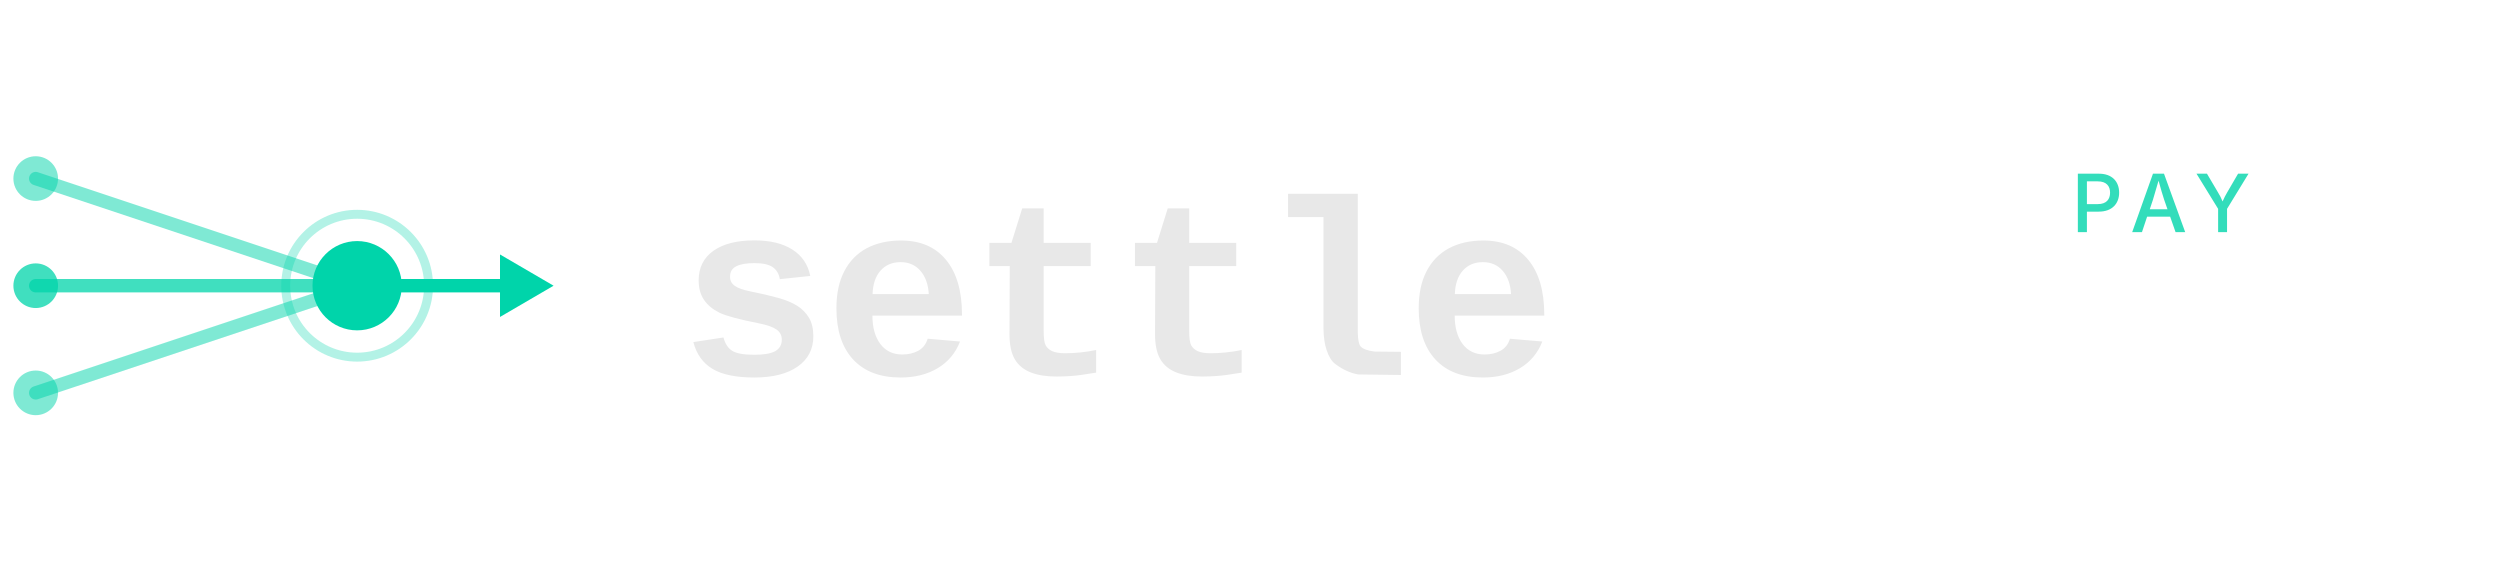
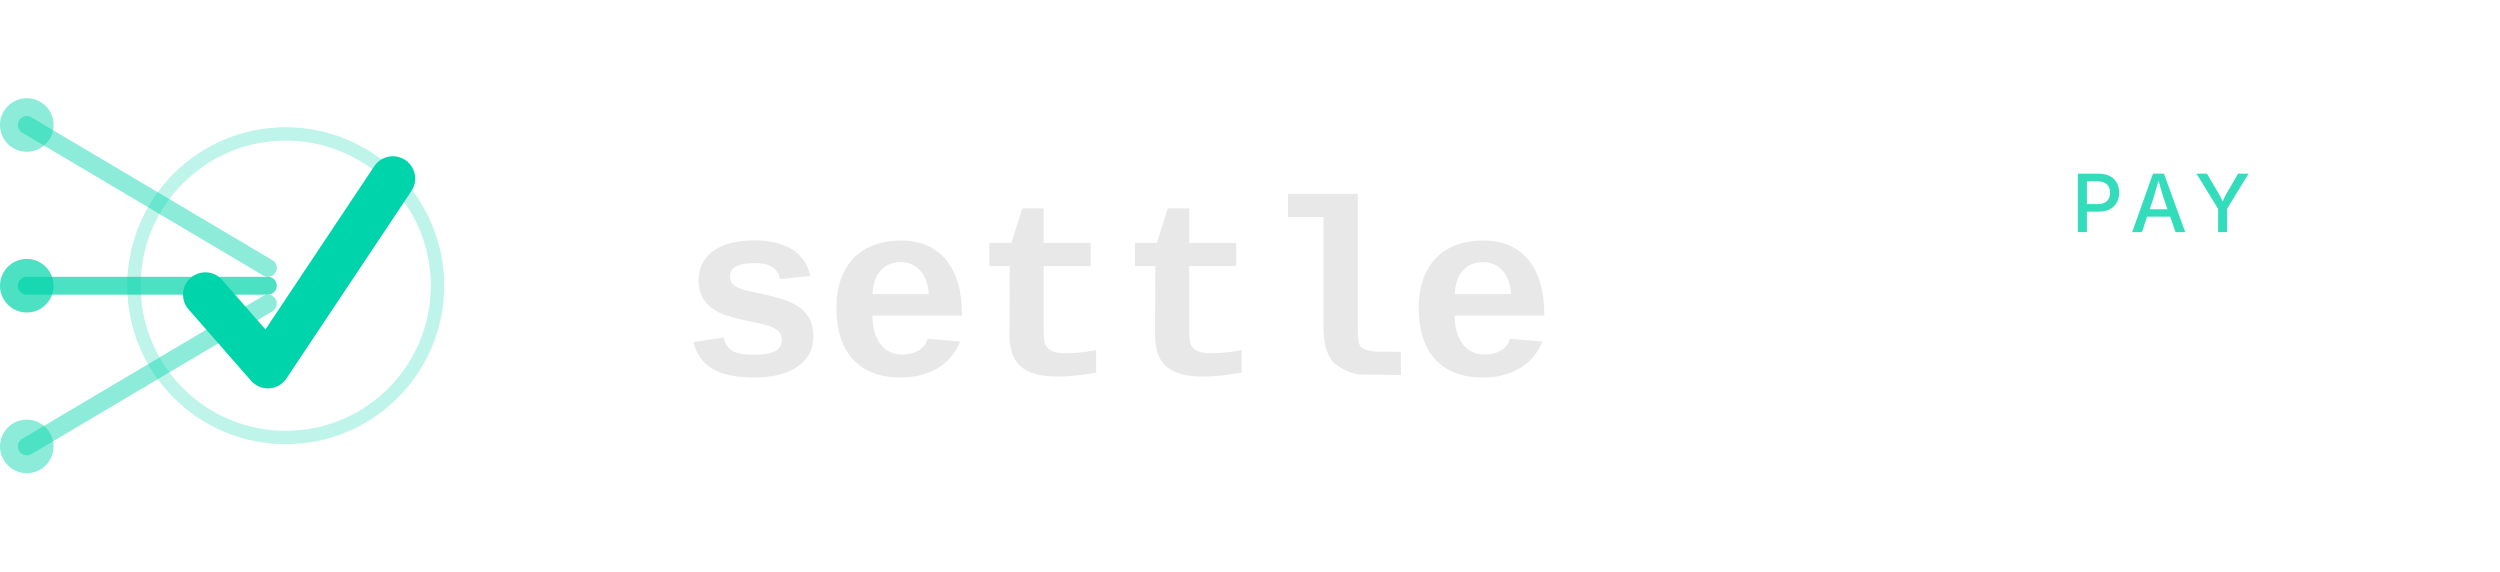
<svg xmlns="http://www.w3.org/2000/svg" viewBox="0 0 280 64" fill="none">
  <g>
-     <line x1="4" y1="20" x2="40" y2="32" stroke="#00d4aa" stroke-width="1.5" stroke-linecap="round" opacity="0.5" />
-     <line x1="4" y1="32" x2="40" y2="32" stroke="#00d4aa" stroke-width="1.5" stroke-linecap="round" opacity="0.75" />
-     <line x1="4" y1="44" x2="40" y2="32" stroke="#00d4aa" stroke-width="1.5" stroke-linecap="round" opacity="0.5" />
-     <circle cx="4" cy="20" r="2.5" fill="#00d4aa" opacity="0.5" />
-     <circle cx="4" cy="32" r="2.5" fill="#00d4aa" opacity="0.75" />
-     <circle cx="4" cy="44" r="2.5" fill="#00d4aa" opacity="0.5" />
-     <circle cx="40" cy="32" r="5" fill="#00d4aa" />
-     <circle cx="40" cy="32" r="8" fill="none" stroke="#00d4aa" stroke-width="1" opacity="0.3" />
-     <line x1="45" y1="32" x2="58" y2="32" stroke="#00d4aa" stroke-width="1.5" stroke-linecap="round" />
-     <polygon points="56,28.5 62,32 56,35.5" fill="#00d4aa" />
+     <line x1="3" y1="14" x2="30" y2="30" stroke="#00d4aa" stroke-width="2" stroke-linecap="round" opacity="0.45" />
+     <line x1="3" y1="32" x2="30" y2="32" stroke="#00d4aa" stroke-width="2" stroke-linecap="round" opacity="0.7" />
+     <line x1="3" y1="50" x2="30" y2="34" stroke="#00d4aa" stroke-width="2" stroke-linecap="round" opacity="0.45" />
+     <circle cx="3" cy="14" r="3" fill="#00d4aa" opacity="0.45" />
+     <circle cx="3" cy="32" r="3" fill="#00d4aa" opacity="0.7" />
+     <circle cx="3" cy="50" r="3" fill="#00d4aa" opacity="0.45" />
+     <circle cx="32" cy="32" r="17" fill="none" stroke="#00d4aa" stroke-width="1.5" opacity="0.25" />
+     <path d="M23 33 L30 41 L44 20" stroke="#00d4aa" stroke-width="5" stroke-linecap="round" stroke-linejoin="round" fill="none" />
  </g>
  <text x="76" y="42" font-family="'JetBrains Mono', 'IBM Plex Mono', 'Courier New', monospace" font-size="28" font-weight="700" letter-spacing="-0.5" fill="#e8e8e8">settle</text>
  <text x="232" y="26" font-family="'Inter', sans-serif" font-size="9" font-weight="500" letter-spacing="1.5" fill="#00d4aa" opacity="0.8">PAY</text>
</svg>
